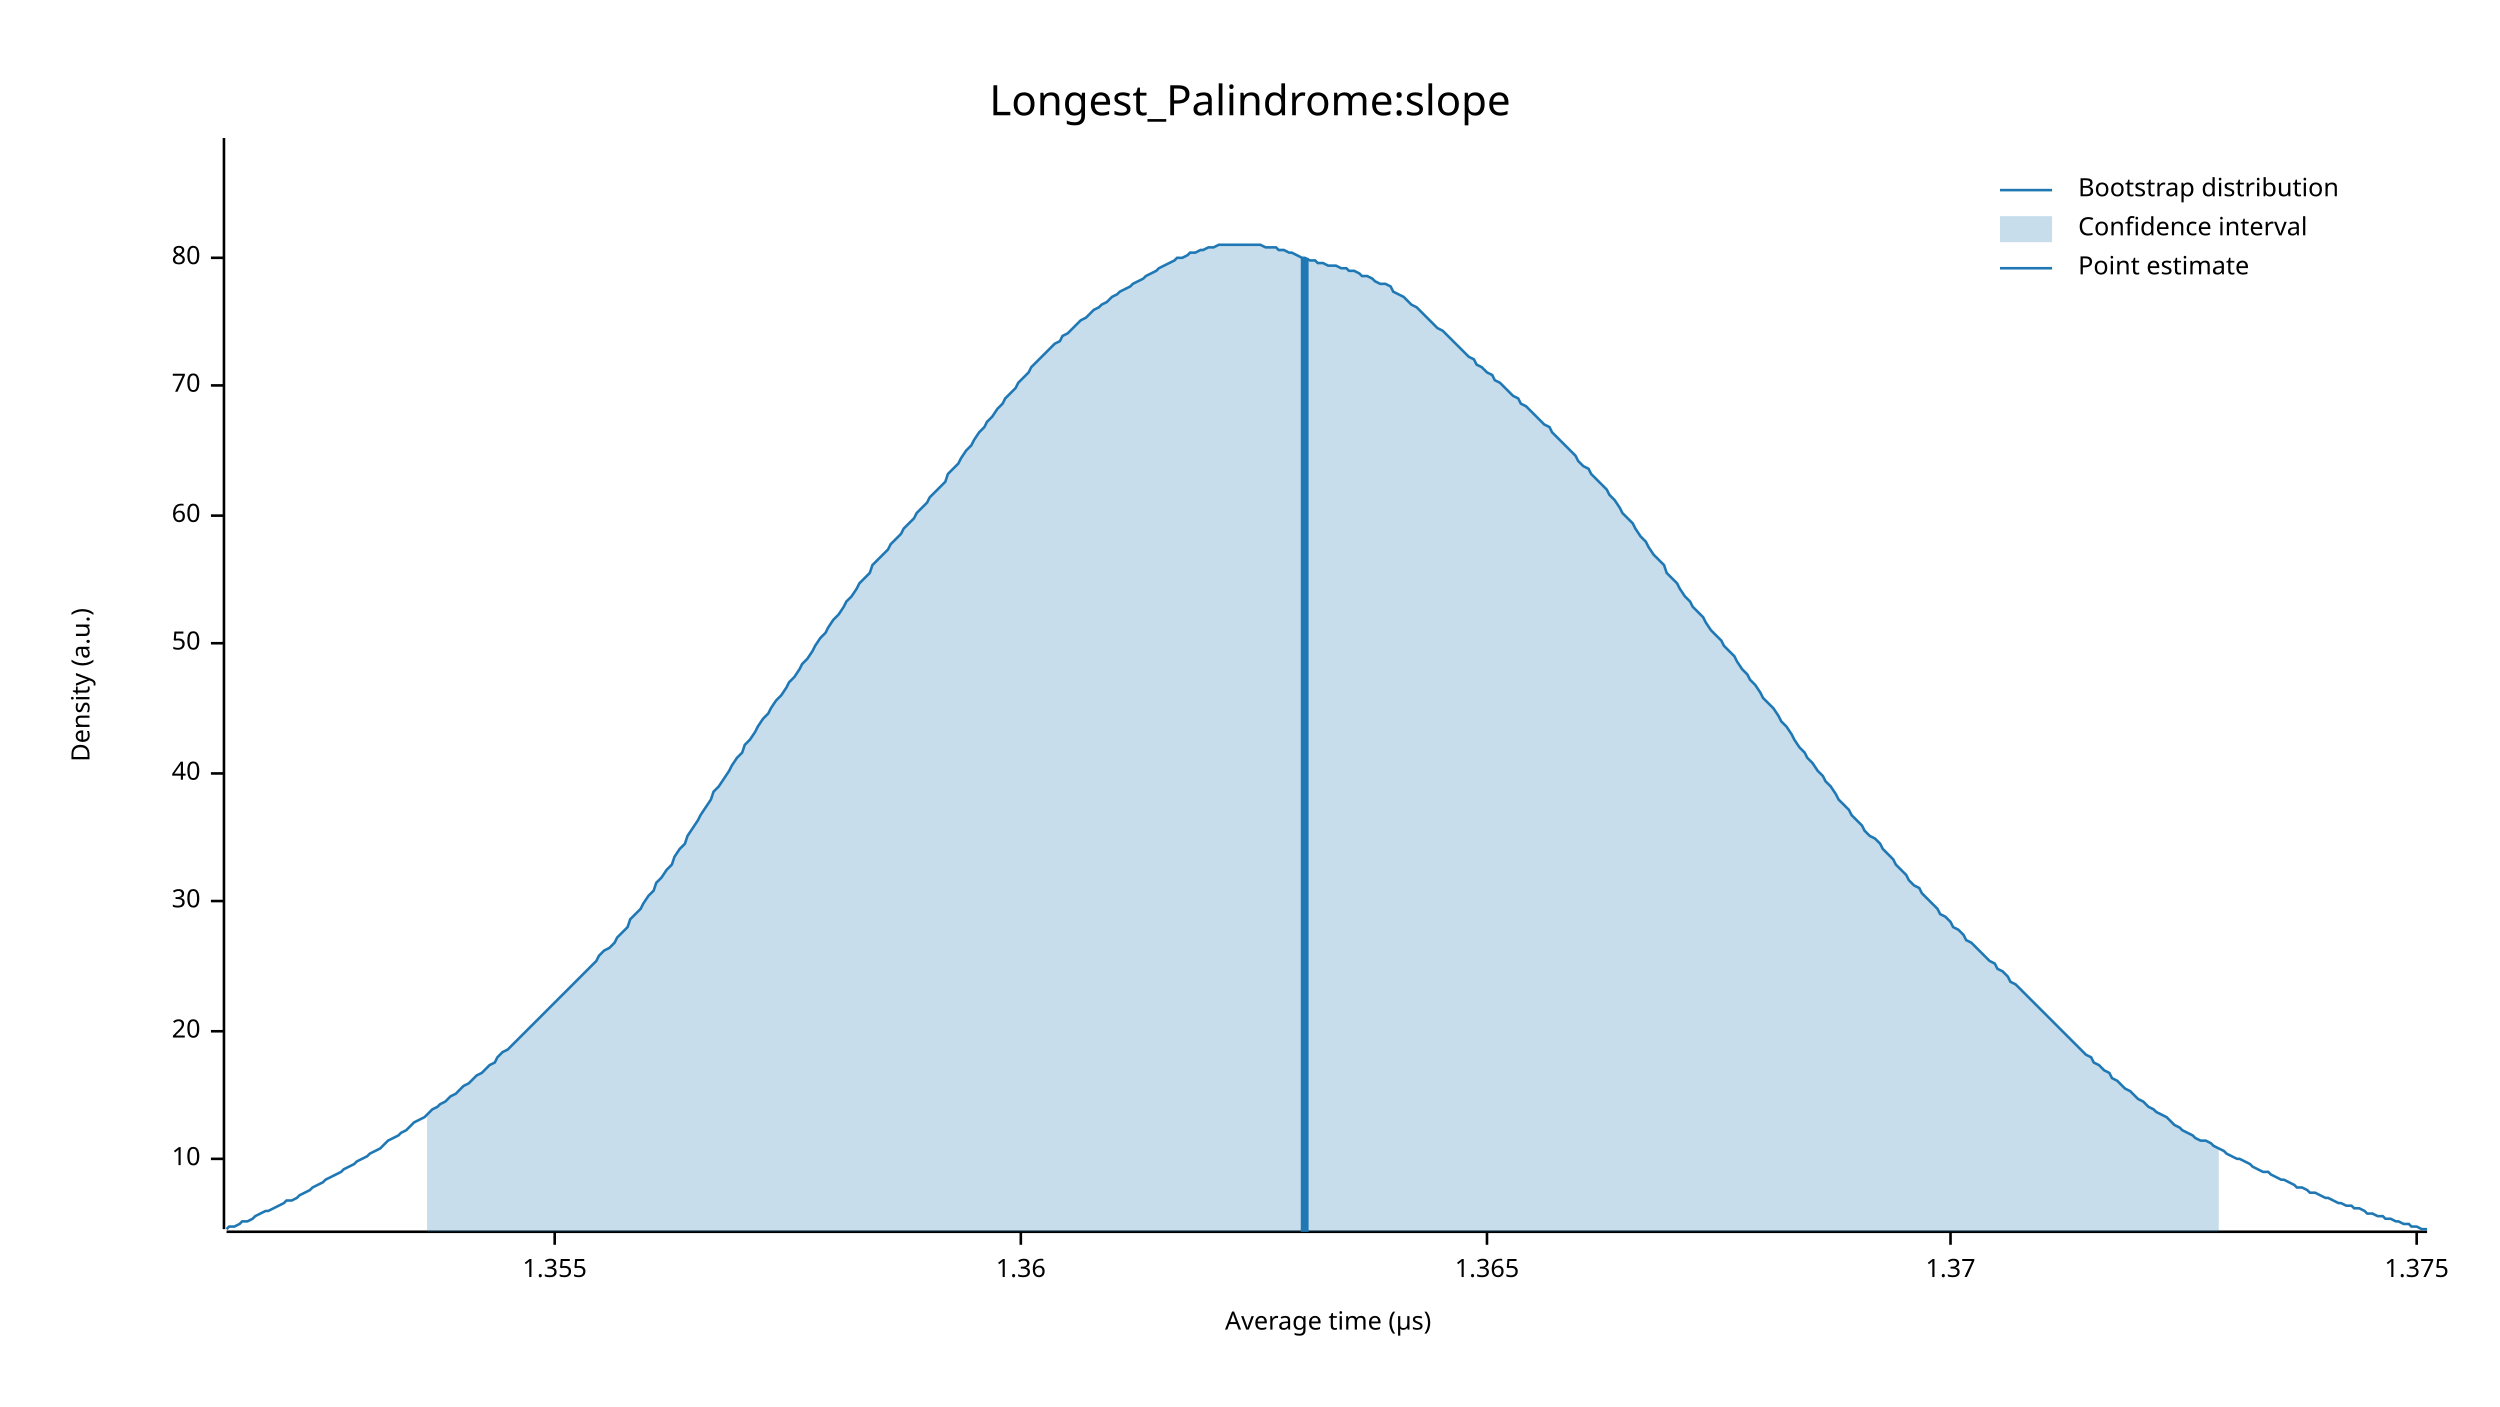
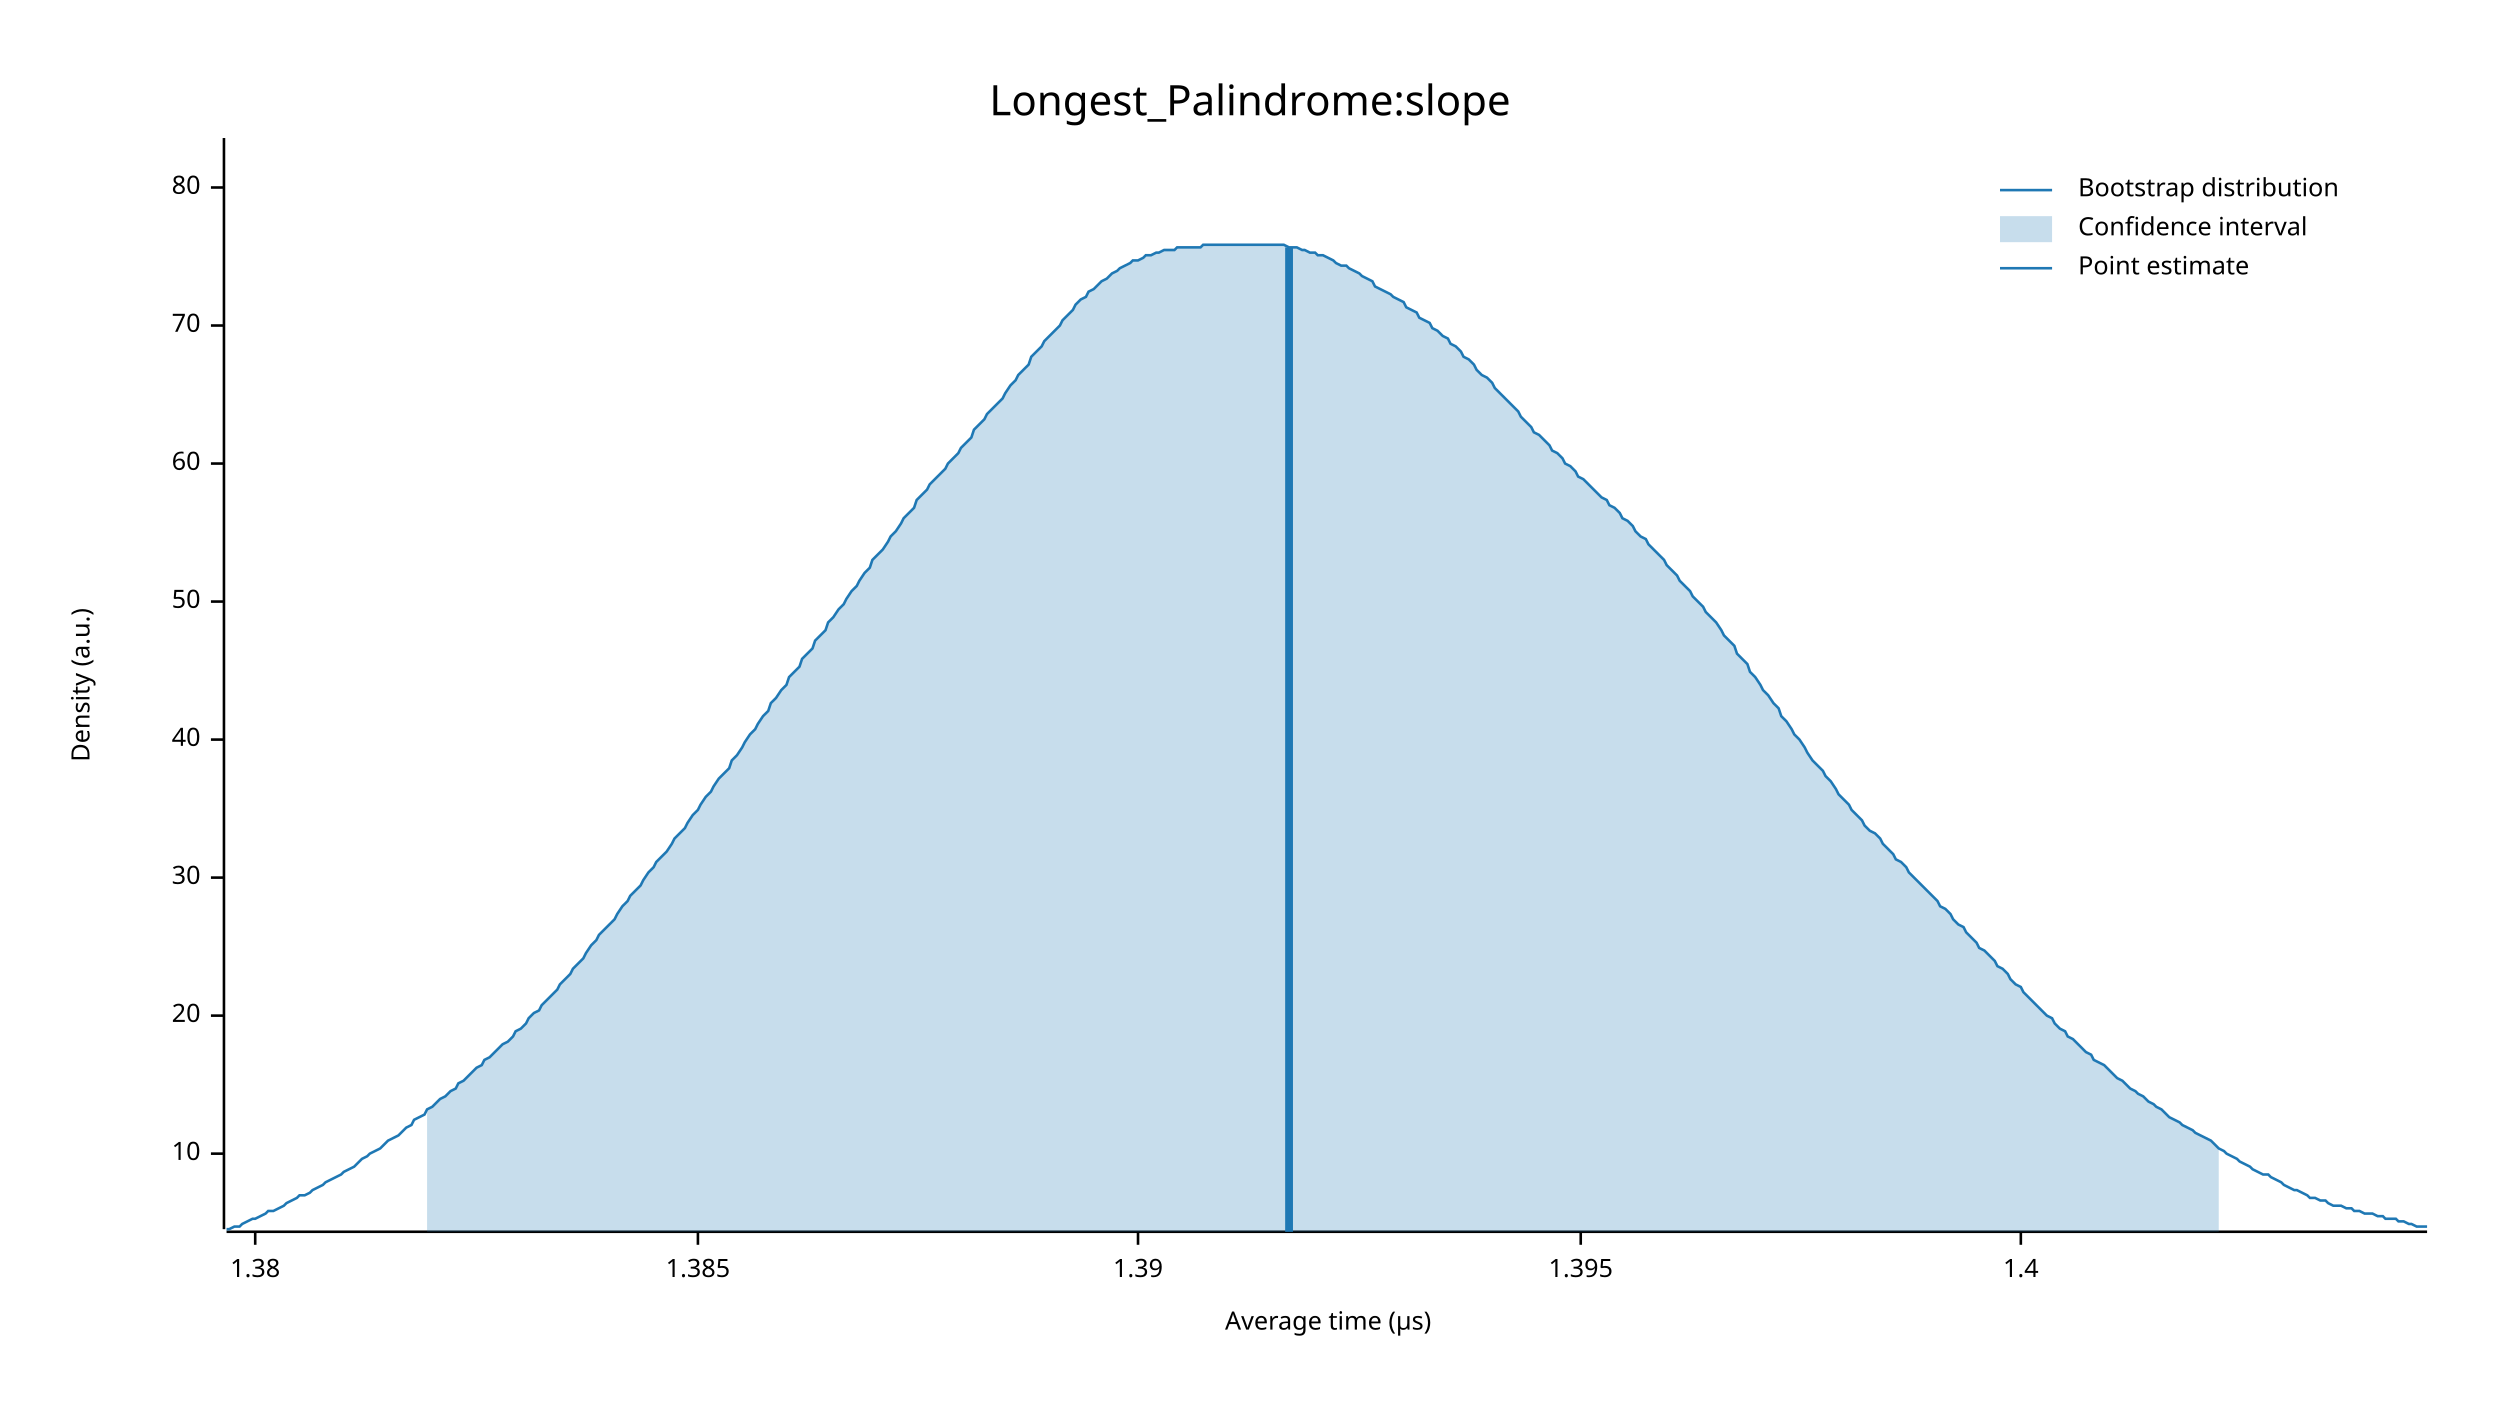
<svg xmlns="http://www.w3.org/2000/svg" width="960" height="540" viewBox="0 0 960 540">
  <text x="480" y="32" dy="0.76em" text-anchor="middle" font-family="sans-serif" font-size="16.129" opacity="1" fill="#000000">
Longest_Palindrome:slope
</text>
  <text x="27" y="263" dy="0.76em" text-anchor="middle" font-family="sans-serif" font-size="9.677" opacity="1" fill="#000000" transform="rotate(270, 27, 263)">
Density (a.u.)
</text>
  <text x="510" y="513" dy="-0.5ex" text-anchor="middle" font-family="sans-serif" font-size="9.677" opacity="1" fill="#000000">
Average time (µs)
</text>
  <polyline fill="none" opacity="1" stroke="#000000" stroke-width="1" points="86,53 86,472 " />
-   <text x="77" y="445" dy="0.5ex" text-anchor="end" font-family="sans-serif" font-size="9.677" opacity="1" fill="#000000">
+   <text x="77" y="443" dy="0.5ex" text-anchor="end" font-family="sans-serif" font-size="9.677" opacity="1" fill="#000000">
10
</text>
-   <polyline fill="none" opacity="1" stroke="#000000" stroke-width="1" points="81,445 86,445 " />
-   <text x="77" y="396" dy="0.5ex" text-anchor="end" font-family="sans-serif" font-size="9.677" opacity="1" fill="#000000">
+   <polyline fill="none" opacity="1" stroke="#000000" stroke-width="1" points="81,443 86,443 " />
+   <text x="77" y="390" dy="0.5ex" text-anchor="end" font-family="sans-serif" font-size="9.677" opacity="1" fill="#000000">
20
</text>
-   <polyline fill="none" opacity="1" stroke="#000000" stroke-width="1" points="81,396 86,396 " />
-   <text x="77" y="346" dy="0.5ex" text-anchor="end" font-family="sans-serif" font-size="9.677" opacity="1" fill="#000000">
+   <polyline fill="none" opacity="1" stroke="#000000" stroke-width="1" points="81,390 86,390 " />
+   <text x="77" y="337" dy="0.5ex" text-anchor="end" font-family="sans-serif" font-size="9.677" opacity="1" fill="#000000">
30
</text>
-   <polyline fill="none" opacity="1" stroke="#000000" stroke-width="1" points="81,346 86,346 " />
-   <text x="77" y="297" dy="0.5ex" text-anchor="end" font-family="sans-serif" font-size="9.677" opacity="1" fill="#000000">
+   <polyline fill="none" opacity="1" stroke="#000000" stroke-width="1" points="81,337 86,337 " />
+   <text x="77" y="284" dy="0.5ex" text-anchor="end" font-family="sans-serif" font-size="9.677" opacity="1" fill="#000000">
40
</text>
-   <polyline fill="none" opacity="1" stroke="#000000" stroke-width="1" points="81,297 86,297 " />
-   <text x="77" y="247" dy="0.5ex" text-anchor="end" font-family="sans-serif" font-size="9.677" opacity="1" fill="#000000">
+   <polyline fill="none" opacity="1" stroke="#000000" stroke-width="1" points="81,284 86,284 " />
+   <text x="77" y="231" dy="0.5ex" text-anchor="end" font-family="sans-serif" font-size="9.677" opacity="1" fill="#000000">
50
</text>
-   <polyline fill="none" opacity="1" stroke="#000000" stroke-width="1" points="81,247 86,247 " />
-   <text x="77" y="198" dy="0.5ex" text-anchor="end" font-family="sans-serif" font-size="9.677" opacity="1" fill="#000000">
+   <polyline fill="none" opacity="1" stroke="#000000" stroke-width="1" points="81,231 86,231 " />
+   <text x="77" y="178" dy="0.5ex" text-anchor="end" font-family="sans-serif" font-size="9.677" opacity="1" fill="#000000">
60
</text>
-   <polyline fill="none" opacity="1" stroke="#000000" stroke-width="1" points="81,198 86,198 " />
-   <text x="77" y="148" dy="0.5ex" text-anchor="end" font-family="sans-serif" font-size="9.677" opacity="1" fill="#000000">
+   <polyline fill="none" opacity="1" stroke="#000000" stroke-width="1" points="81,178 86,178 " />
+   <text x="77" y="125" dy="0.5ex" text-anchor="end" font-family="sans-serif" font-size="9.677" opacity="1" fill="#000000">
70
</text>
-   <polyline fill="none" opacity="1" stroke="#000000" stroke-width="1" points="81,148 86,148 " />
-   <text x="77" y="99" dy="0.5ex" text-anchor="end" font-family="sans-serif" font-size="9.677" opacity="1" fill="#000000">
+   <polyline fill="none" opacity="1" stroke="#000000" stroke-width="1" points="81,125 86,125 " />
+   <text x="77" y="72" dy="0.5ex" text-anchor="end" font-family="sans-serif" font-size="9.677" opacity="1" fill="#000000">
80
</text>
-   <polyline fill="none" opacity="1" stroke="#000000" stroke-width="1" points="81,99 86,99 " />
+   <polyline fill="none" opacity="1" stroke="#000000" stroke-width="1" points="81,72 86,72 " />
  <polyline fill="none" opacity="1" stroke="#000000" stroke-width="1" points="87,473 932,473 " />
-   <text x="213" y="483" dy="0.76em" text-anchor="middle" font-family="sans-serif" font-size="9.677" opacity="1" fill="#000000">
- 1.355
+   <text x="98" y="483" dy="0.76em" text-anchor="middle" font-family="sans-serif" font-size="9.677" opacity="1" fill="#000000">
+ 1.38
</text>
-   <polyline fill="none" opacity="1" stroke="#000000" stroke-width="1" points="213,473 213,478 " />
-   <text x="392" y="483" dy="0.76em" text-anchor="middle" font-family="sans-serif" font-size="9.677" opacity="1" fill="#000000">
- 1.36
+   <polyline fill="none" opacity="1" stroke="#000000" stroke-width="1" points="98,473 98,478 " />
+   <text x="268" y="483" dy="0.76em" text-anchor="middle" font-family="sans-serif" font-size="9.677" opacity="1" fill="#000000">
+ 1.385
</text>
-   <polyline fill="none" opacity="1" stroke="#000000" stroke-width="1" points="392,473 392,478 " />
-   <text x="571" y="483" dy="0.76em" text-anchor="middle" font-family="sans-serif" font-size="9.677" opacity="1" fill="#000000">
- 1.365
+   <polyline fill="none" opacity="1" stroke="#000000" stroke-width="1" points="268,473 268,478 " />
+   <text x="437" y="483" dy="0.76em" text-anchor="middle" font-family="sans-serif" font-size="9.677" opacity="1" fill="#000000">
+ 1.39
</text>
-   <polyline fill="none" opacity="1" stroke="#000000" stroke-width="1" points="571,473 571,478 " />
-   <text x="749" y="483" dy="0.76em" text-anchor="middle" font-family="sans-serif" font-size="9.677" opacity="1" fill="#000000">
- 1.37
+   <polyline fill="none" opacity="1" stroke="#000000" stroke-width="1" points="437,473 437,478 " />
+   <text x="607" y="483" dy="0.76em" text-anchor="middle" font-family="sans-serif" font-size="9.677" opacity="1" fill="#000000">
+ 1.395
</text>
-   <polyline fill="none" opacity="1" stroke="#000000" stroke-width="1" points="749,473 749,478 " />
-   <text x="928" y="483" dy="0.76em" text-anchor="middle" font-family="sans-serif" font-size="9.677" opacity="1" fill="#000000">
- 1.375
+   <polyline fill="none" opacity="1" stroke="#000000" stroke-width="1" points="607,473 607,478 " />
+   <text x="776" y="483" dy="0.76em" text-anchor="middle" font-family="sans-serif" font-size="9.677" opacity="1" fill="#000000">
+ 1.4
</text>
-   <polyline fill="none" opacity="1" stroke="#000000" stroke-width="1" points="928,473 928,478 " />
-   <polyline fill="none" opacity="1" stroke="#1F78B4" stroke-width="1" points="87,472 88,471 90,471 92,470 93,469 95,469 97,468 98,467 100,466 102,465 103,465 105,464 107,463 109,462 110,461 112,461 114,460 115,459 117,458 119,457 120,456 122,455 124,454 125,453 127,452 129,451 131,450 132,449 134,448 136,447 137,446 139,445 141,444 142,443 144,442 146,441 147,440 149,438 151,437 153,436 154,435 156,434 158,432 159,431 161,430 163,429 164,428 166,426 168,425 169,424 171,423 173,421 175,420 176,419 178,417 180,416 181,415 183,413 185,412 186,411 188,409 190,408 191,406 193,404 195,403 197,401 198,400 200,398 202,396 203,395 205,393 207,391 208,390 210,388 212,386 214,384 215,383 217,381 219,379 220,378 222,376 224,374 225,373 227,371 229,369 230,367 232,365 234,364 236,362 237,360 239,358 241,356 242,353 244,351 246,349 247,347 249,344 251,342 252,339 254,337 256,334 258,332 259,329 261,326 263,324 264,321 266,318 268,315 269,313 271,310 273,307 274,304 276,302 278,299 280,296 281,294 283,291 285,289 286,286 288,284 290,281 291,279 293,276 295,274 296,272 298,269 300,267 302,264 303,262 305,260 307,257 308,255 310,253 312,250 313,248 315,245 317,243 318,241 320,238 322,236 324,233 325,231 327,229 329,226 330,224 332,222 334,220 335,217 337,215 339,213 341,211 342,209 344,207 346,205 347,203 349,201 351,199 352,197 354,195 356,193 357,191 359,189 361,187 363,185 364,182 366,180 368,178 369,176 371,173 373,171 374,169 376,166 378,164 379,162 381,160 383,157 385,155 386,153 388,151 390,149 391,147 393,145 395,143 396,141 398,139 400,137 401,136 403,134 405,132 407,131 408,129 410,128 412,126 413,125 415,123 417,122 418,121 420,119 422,118 423,117 425,116 427,114 429,113 430,112 432,111 434,110 435,109 437,108 439,107 440,106 442,105 444,104 445,103 447,102 449,101 451,100 452,99 454,99 456,98 457,97 459,97 461,96 462,96 464,95 466,95 468,94 469,94 471,94 473,94 474,94 476,94 478,94 479,94 481,94 483,94 484,94 486,95 488,95 490,95 491,96 493,96 495,97 496,97 498,98 500,99 501,99 503,100 505,100 506,101 508,101 510,102 512,102 513,102 515,103 517,103 518,104 520,104 522,105 523,106 525,106 527,107 528,108 530,109 532,109 534,110 535,112 537,113 539,114 540,115 542,117 544,118 545,119 547,121 549,123 550,124 552,126 554,127 556,129 557,130 559,132 561,134 562,135 564,137 566,138 567,140 569,141 571,143 573,144 574,146 576,147 578,149 579,150 581,152 583,153 584,155 586,156 588,158 589,159 591,161 593,163 595,164 596,166 598,168 600,170 601,171 603,173 605,175 606,177 608,179 610,180 611,182 613,184 615,186 617,188 618,190 620,192 622,195 623,197 625,199 627,201 628,203 630,206 632,208 633,210 635,213 637,215 639,217 640,220 642,222 644,224 645,226 647,229 649,231 650,233 652,235 654,237 655,239 657,242 659,244 661,246 662,248 664,250 666,252 667,254 669,257 671,259 672,261 674,263 676,266 677,268 679,270 681,272 683,275 684,277 686,279 688,282 689,284 691,287 693,289 694,291 696,293 698,296 700,298 701,300 703,302 705,305 706,307 708,309 710,311 711,313 713,315 715,317 716,319 718,321 720,322 722,324 723,326 725,328 727,330 728,332 730,334 732,336 733,338 735,340 737,341 738,343 740,345 742,347 744,349 745,351 747,352 749,354 750,356 752,357 754,359 755,361 757,362 759,364 760,365 762,367 764,369 766,370 767,372 769,373 771,375 772,377 774,378 776,380 777,381 779,383 781,385 782,386 784,388 786,390 788,392 789,393 791,395 793,397 794,398 796,400 798,402 799,403 801,405 803,406 804,408 806,409 808,411 810,412 811,414 813,415 815,417 816,418 818,419 820,421 821,422 823,423 825,425 827,426 828,427 830,428 832,429 833,430 835,432 837,433 838,434 840,435 842,436 843,437 845,438 847,438 849,439 850,440 852,441 854,442 855,443 857,444 859,445 860,445 862,446 864,447 865,448 867,449 869,450 871,450 872,451 874,452 876,453 877,453 879,454 881,455 882,456 884,456 886,457 887,458 889,458 891,459 893,460 894,460 896,461 898,462 899,462 901,463 903,463 904,464 906,464 908,465 909,466 911,466 913,467 915,467 916,468 918,468 920,469 921,469 923,470 925,470 926,471 928,471 930,472 932,472 " />
-   <polygon opacity="0.25" fill="#1F78B4" points="164,428 166,426 168,425 169,424 171,423 173,421 175,420 176,419 178,417 180,416 181,415 183,413 185,412 186,411 188,409 190,408 191,406 193,404 195,403 197,401 198,400 200,398 202,396 203,395 205,393 207,391 208,390 210,388 212,386 214,384 215,383 217,381 219,379 220,378 222,376 224,374 225,373 227,371 229,369 230,367 232,365 234,364 236,362 237,360 239,358 241,356 242,353 244,351 246,349 247,347 249,344 251,342 252,339 254,337 256,334 258,332 259,329 261,326 263,324 264,321 266,318 268,315 269,313 271,310 273,307 274,304 276,302 278,299 280,296 281,294 283,291 285,289 286,286 288,284 290,281 291,279 293,276 295,274 296,272 298,269 300,267 302,264 303,262 305,260 307,257 308,255 310,253 312,250 313,248 315,245 317,243 318,241 320,238 322,236 324,233 325,231 327,229 329,226 330,224 332,222 334,220 335,217 337,215 339,213 341,211 342,209 344,207 346,205 347,203 349,201 351,199 352,197 354,195 356,193 357,191 359,189 361,187 363,185 364,182 366,180 368,178 369,176 371,173 373,171 374,169 376,166 378,164 379,162 381,160 383,157 385,155 386,153 388,151 390,149 391,147 393,145 395,143 396,141 398,139 400,137 401,136 403,134 405,132 407,131 408,129 410,128 412,126 413,125 415,123 417,122 418,121 420,119 422,118 423,117 425,116 427,114 429,113 430,112 432,111 434,110 435,109 437,108 439,107 440,106 442,105 444,104 445,103 447,102 449,101 451,100 452,99 454,99 456,98 457,97 459,97 461,96 462,96 464,95 466,95 468,94 469,94 471,94 473,94 474,94 476,94 478,94 479,94 481,94 483,94 484,94 486,95 488,95 490,95 491,96 493,96 495,97 496,97 498,98 500,99 501,99 503,100 505,100 506,101 508,101 510,102 512,102 513,102 515,103 517,103 518,104 520,104 522,105 523,106 525,106 527,107 528,108 530,109 532,109 534,110 535,112 537,113 539,114 540,115 542,117 544,118 545,119 547,121 549,123 550,124 552,126 554,127 556,129 557,130 559,132 561,134 562,135 564,137 566,138 567,140 569,141 571,143 573,144 574,146 576,147 578,149 579,150 581,152 583,153 584,155 586,156 588,158 589,159 591,161 593,163 595,164 596,166 598,168 600,170 601,171 603,173 605,175 606,177 608,179 610,180 611,182 613,184 615,186 617,188 618,190 620,192 622,195 623,197 625,199 627,201 628,203 630,206 632,208 633,210 635,213 637,215 639,217 640,220 642,222 644,224 645,226 647,229 649,231 650,233 652,235 654,237 655,239 657,242 659,244 661,246 662,248 664,250 666,252 667,254 669,257 671,259 672,261 674,263 676,266 677,268 679,270 681,272 683,275 684,277 686,279 688,282 689,284 691,287 693,289 694,291 696,293 698,296 700,298 701,300 703,302 705,305 706,307 708,309 710,311 711,313 713,315 715,317 716,319 718,321 720,322 722,324 723,326 725,328 727,330 728,332 730,334 732,336 733,338 735,340 737,341 738,343 740,345 742,347 744,349 745,351 747,352 749,354 750,356 752,357 754,359 755,361 757,362 759,364 760,365 762,367 764,369 766,370 767,372 769,373 771,375 772,377 774,378 776,380 777,381 779,383 781,385 782,386 784,388 786,390 788,392 789,393 791,395 793,397 794,398 796,400 798,402 799,403 801,405 803,406 804,408 806,409 808,411 810,412 811,414 813,415 815,417 816,418 818,419 820,421 821,422 823,423 825,425 827,426 828,427 830,428 832,429 833,430 835,432 837,433 838,434 840,435 842,436 843,437 845,438 847,438 849,439 850,440 852,441 852,473 164,473 " />
-   <polyline fill="none" opacity="1" stroke="#1F78B4" stroke-width="3" points="501,473 501,99 " />
+   <polyline fill="none" opacity="1" stroke="#000000" stroke-width="1" points="776,473 776,478 " />
+   <polyline fill="none" opacity="1" stroke="#1F78B4" stroke-width="1" points="87,472 88,472 90,471 92,471 93,470 95,469 97,468 98,468 100,467 102,466 103,465 105,465 107,464 109,463 110,462 112,461 114,460 115,459 117,459 119,458 120,457 122,456 124,455 125,454 127,453 129,452 131,451 132,450 134,449 136,448 137,447 139,445 141,444 142,443 144,442 146,441 147,440 149,438 151,437 153,436 154,435 156,433 158,432 159,430 161,429 163,428 164,426 166,425 168,423 169,422 171,421 173,419 175,418 176,416 178,415 180,413 181,412 183,410 185,409 186,407 188,406 190,404 191,403 193,401 195,400 197,398 198,396 200,395 202,393 203,391 205,389 207,388 208,386 210,384 212,382 214,380 215,378 217,376 219,374 220,372 222,370 224,368 225,366 227,363 229,361 230,359 232,357 234,355 236,353 237,351 239,348 241,346 242,344 244,342 246,340 247,338 249,335 251,333 252,331 254,329 256,327 258,324 259,322 261,320 263,318 264,316 266,313 268,311 269,309 271,306 273,304 274,302 276,299 278,297 280,295 281,292 283,290 285,287 286,285 288,282 290,280 291,278 293,275 295,273 296,270 298,268 300,265 302,263 303,260 305,258 307,256 308,253 310,251 312,249 313,246 315,244 317,242 318,239 320,237 322,234 324,232 325,230 327,227 329,225 330,223 332,220 334,218 335,215 337,213 339,211 341,208 342,206 344,204 346,201 347,199 349,197 351,195 352,192 354,190 356,188 357,186 359,184 361,182 363,180 364,178 366,176 368,174 369,172 371,170 373,168 374,165 376,163 378,161 379,159 381,157 383,155 385,153 386,151 388,148 390,146 391,144 393,142 395,140 396,137 398,135 400,133 401,131 403,129 405,127 407,125 408,123 410,121 412,119 413,117 415,115 417,114 418,112 420,111 422,109 423,108 425,107 427,105 429,104 430,103 432,102 434,101 435,100 437,100 439,99 440,98 442,98 444,97 445,97 447,96 449,96 451,96 452,95 454,95 456,95 457,95 459,95 461,95 462,94 464,94 466,94 468,94 469,94 471,94 473,94 474,94 476,94 478,94 479,94 481,94 483,94 484,94 486,94 488,94 490,94 491,94 493,94 495,95 496,95 498,95 500,96 501,96 503,97 505,97 506,98 508,98 510,99 512,100 513,101 515,102 517,102 518,103 520,104 522,105 523,106 525,107 527,108 528,110 530,111 532,112 534,113 535,114 537,115 539,116 540,118 542,119 544,120 545,122 547,123 549,124 550,126 552,127 554,129 556,130 557,132 559,133 561,135 562,137 564,138 566,140 567,142 569,144 571,145 573,147 574,149 576,151 578,153 579,154 581,156 583,158 584,160 586,162 588,164 589,166 591,167 593,169 595,171 596,173 598,174 600,176 601,178 603,179 605,181 606,183 608,184 610,186 611,187 613,189 615,191 617,192 618,194 620,195 622,197 623,199 625,200 627,202 628,204 630,206 632,207 633,209 635,211 637,213 639,215 640,217 642,219 644,221 645,223 647,225 649,227 650,229 652,231 654,233 655,235 657,237 659,239 661,242 662,244 664,246 666,248 667,251 669,253 671,255 672,258 674,260 676,263 677,265 679,267 681,270 683,272 684,275 686,277 688,280 689,282 691,284 693,287 694,289 696,292 698,294 700,296 701,298 703,300 705,303 706,305 708,307 710,309 711,311 713,313 715,315 716,317 718,319 720,320 722,322 723,324 725,326 727,328 728,330 730,331 732,333 733,335 735,337 737,339 738,340 740,342 742,344 744,346 745,348 747,349 749,351 750,353 752,355 754,356 755,358 757,360 759,362 760,364 762,365 764,367 766,369 767,371 769,372 771,374 772,376 774,378 776,379 777,381 779,383 781,385 782,386 784,388 786,390 788,391 789,393 791,395 793,396 794,398 796,399 798,401 799,402 801,404 803,405 804,407 806,408 808,409 810,411 811,412 813,414 815,415 816,416 818,418 820,419 821,420 823,421 825,423 827,424 828,425 830,426 832,428 833,429 835,430 837,431 838,432 840,433 842,434 843,435 845,436 847,437 849,438 850,439 852,441 854,442 855,443 857,444 859,445 860,446 862,447 864,448 865,449 867,450 869,451 871,451 872,452 874,453 876,454 877,455 879,456 881,457 882,457 884,458 886,459 887,460 889,460 891,461 893,461 894,462 896,463 898,463 899,463 901,464 903,464 904,465 906,465 908,466 909,466 911,466 913,467 915,467 916,468 918,468 920,468 921,469 923,469 925,470 926,470 928,471 930,471 932,471 " />
+   <polygon opacity="0.25" fill="#1F78B4" points="164,426 166,425 168,423 169,422 171,421 173,419 175,418 176,416 178,415 180,413 181,412 183,410 185,409 186,407 188,406 190,404 191,403 193,401 195,400 197,398 198,396 200,395 202,393 203,391 205,389 207,388 208,386 210,384 212,382 214,380 215,378 217,376 219,374 220,372 222,370 224,368 225,366 227,363 229,361 230,359 232,357 234,355 236,353 237,351 239,348 241,346 242,344 244,342 246,340 247,338 249,335 251,333 252,331 254,329 256,327 258,324 259,322 261,320 263,318 264,316 266,313 268,311 269,309 271,306 273,304 274,302 276,299 278,297 280,295 281,292 283,290 285,287 286,285 288,282 290,280 291,278 293,275 295,273 296,270 298,268 300,265 302,263 303,260 305,258 307,256 308,253 310,251 312,249 313,246 315,244 317,242 318,239 320,237 322,234 324,232 325,230 327,227 329,225 330,223 332,220 334,218 335,215 337,213 339,211 341,208 342,206 344,204 346,201 347,199 349,197 351,195 352,192 354,190 356,188 357,186 359,184 361,182 363,180 364,178 366,176 368,174 369,172 371,170 373,168 374,165 376,163 378,161 379,159 381,157 383,155 385,153 386,151 388,148 390,146 391,144 393,142 395,140 396,137 398,135 400,133 401,131 403,129 405,127 407,125 408,123 410,121 412,119 413,117 415,115 417,114 418,112 420,111 422,109 423,108 425,107 427,105 429,104 430,103 432,102 434,101 435,100 437,100 439,99 440,98 442,98 444,97 445,97 447,96 449,96 451,96 452,95 454,95 456,95 457,95 459,95 461,95 462,94 464,94 466,94 468,94 469,94 471,94 473,94 474,94 476,94 478,94 479,94 481,94 483,94 484,94 486,94 488,94 490,94 491,94 493,94 495,95 496,95 498,95 500,96 501,96 503,97 505,97 506,98 508,98 510,99 512,100 513,101 515,102 517,102 518,103 520,104 522,105 523,106 525,107 527,108 528,110 530,111 532,112 534,113 535,114 537,115 539,116 540,118 542,119 544,120 545,122 547,123 549,124 550,126 552,127 554,129 556,130 557,132 559,133 561,135 562,137 564,138 566,140 567,142 569,144 571,145 573,147 574,149 576,151 578,153 579,154 581,156 583,158 584,160 586,162 588,164 589,166 591,167 593,169 595,171 596,173 598,174 600,176 601,178 603,179 605,181 606,183 608,184 610,186 611,187 613,189 615,191 617,192 618,194 620,195 622,197 623,199 625,200 627,202 628,204 630,206 632,207 633,209 635,211 637,213 639,215 640,217 642,219 644,221 645,223 647,225 649,227 650,229 652,231 654,233 655,235 657,237 659,239 661,242 662,244 664,246 666,248 667,251 669,253 671,255 672,258 674,260 676,263 677,265 679,267 681,270 683,272 684,275 686,277 688,280 689,282 691,284 693,287 694,289 696,292 698,294 700,296 701,298 703,300 705,303 706,305 708,307 710,309 711,311 713,313 715,315 716,317 718,319 720,320 722,322 723,324 725,326 727,328 728,330 730,331 732,333 733,335 735,337 737,339 738,340 740,342 742,344 744,346 745,348 747,349 749,351 750,353 752,355 754,356 755,358 757,360 759,362 760,364 762,365 764,367 766,369 767,371 769,372 771,374 772,376 774,378 776,379 777,381 779,383 781,385 782,386 784,388 786,390 788,391 789,393 791,395 793,396 794,398 796,399 798,401 799,402 801,404 803,405 804,407 806,408 808,409 810,411 811,412 813,414 815,415 816,416 818,418 820,419 821,420 823,421 825,423 827,424 828,425 830,426 832,428 833,429 835,430 837,431 838,432 840,433 842,434 843,435 845,436 847,437 849,438 850,439 852,441 852,473 164,473 " />
+   <polyline fill="none" opacity="1" stroke="#1F78B4" stroke-width="3" points="495,473 495,95 " />
  <text x="798" y="68" dy="0.76em" text-anchor="start" font-family="sans-serif" font-size="9.677" opacity="1" fill="#000000">
Bootstrap distribution
</text>
  <text x="798" y="83" dy="0.76em" text-anchor="start" font-family="sans-serif" font-size="9.677" opacity="1" fill="#000000">
Confidence interval
</text>
  <text x="798" y="98" dy="0.76em" text-anchor="start" font-family="sans-serif" font-size="9.677" opacity="1" fill="#000000">
Point estimate
</text>
  <polyline fill="none" opacity="1" stroke="#1F78B4" stroke-width="1" points="768,73 788,73 " />
  <rect x="768" y="83" width="20" height="10" opacity="0.25" fill="#1F78B4" stroke="none" />
  <polyline fill="none" opacity="1" stroke="#1F78B4" stroke-width="1" points="768,103 788,103 " />
</svg>
